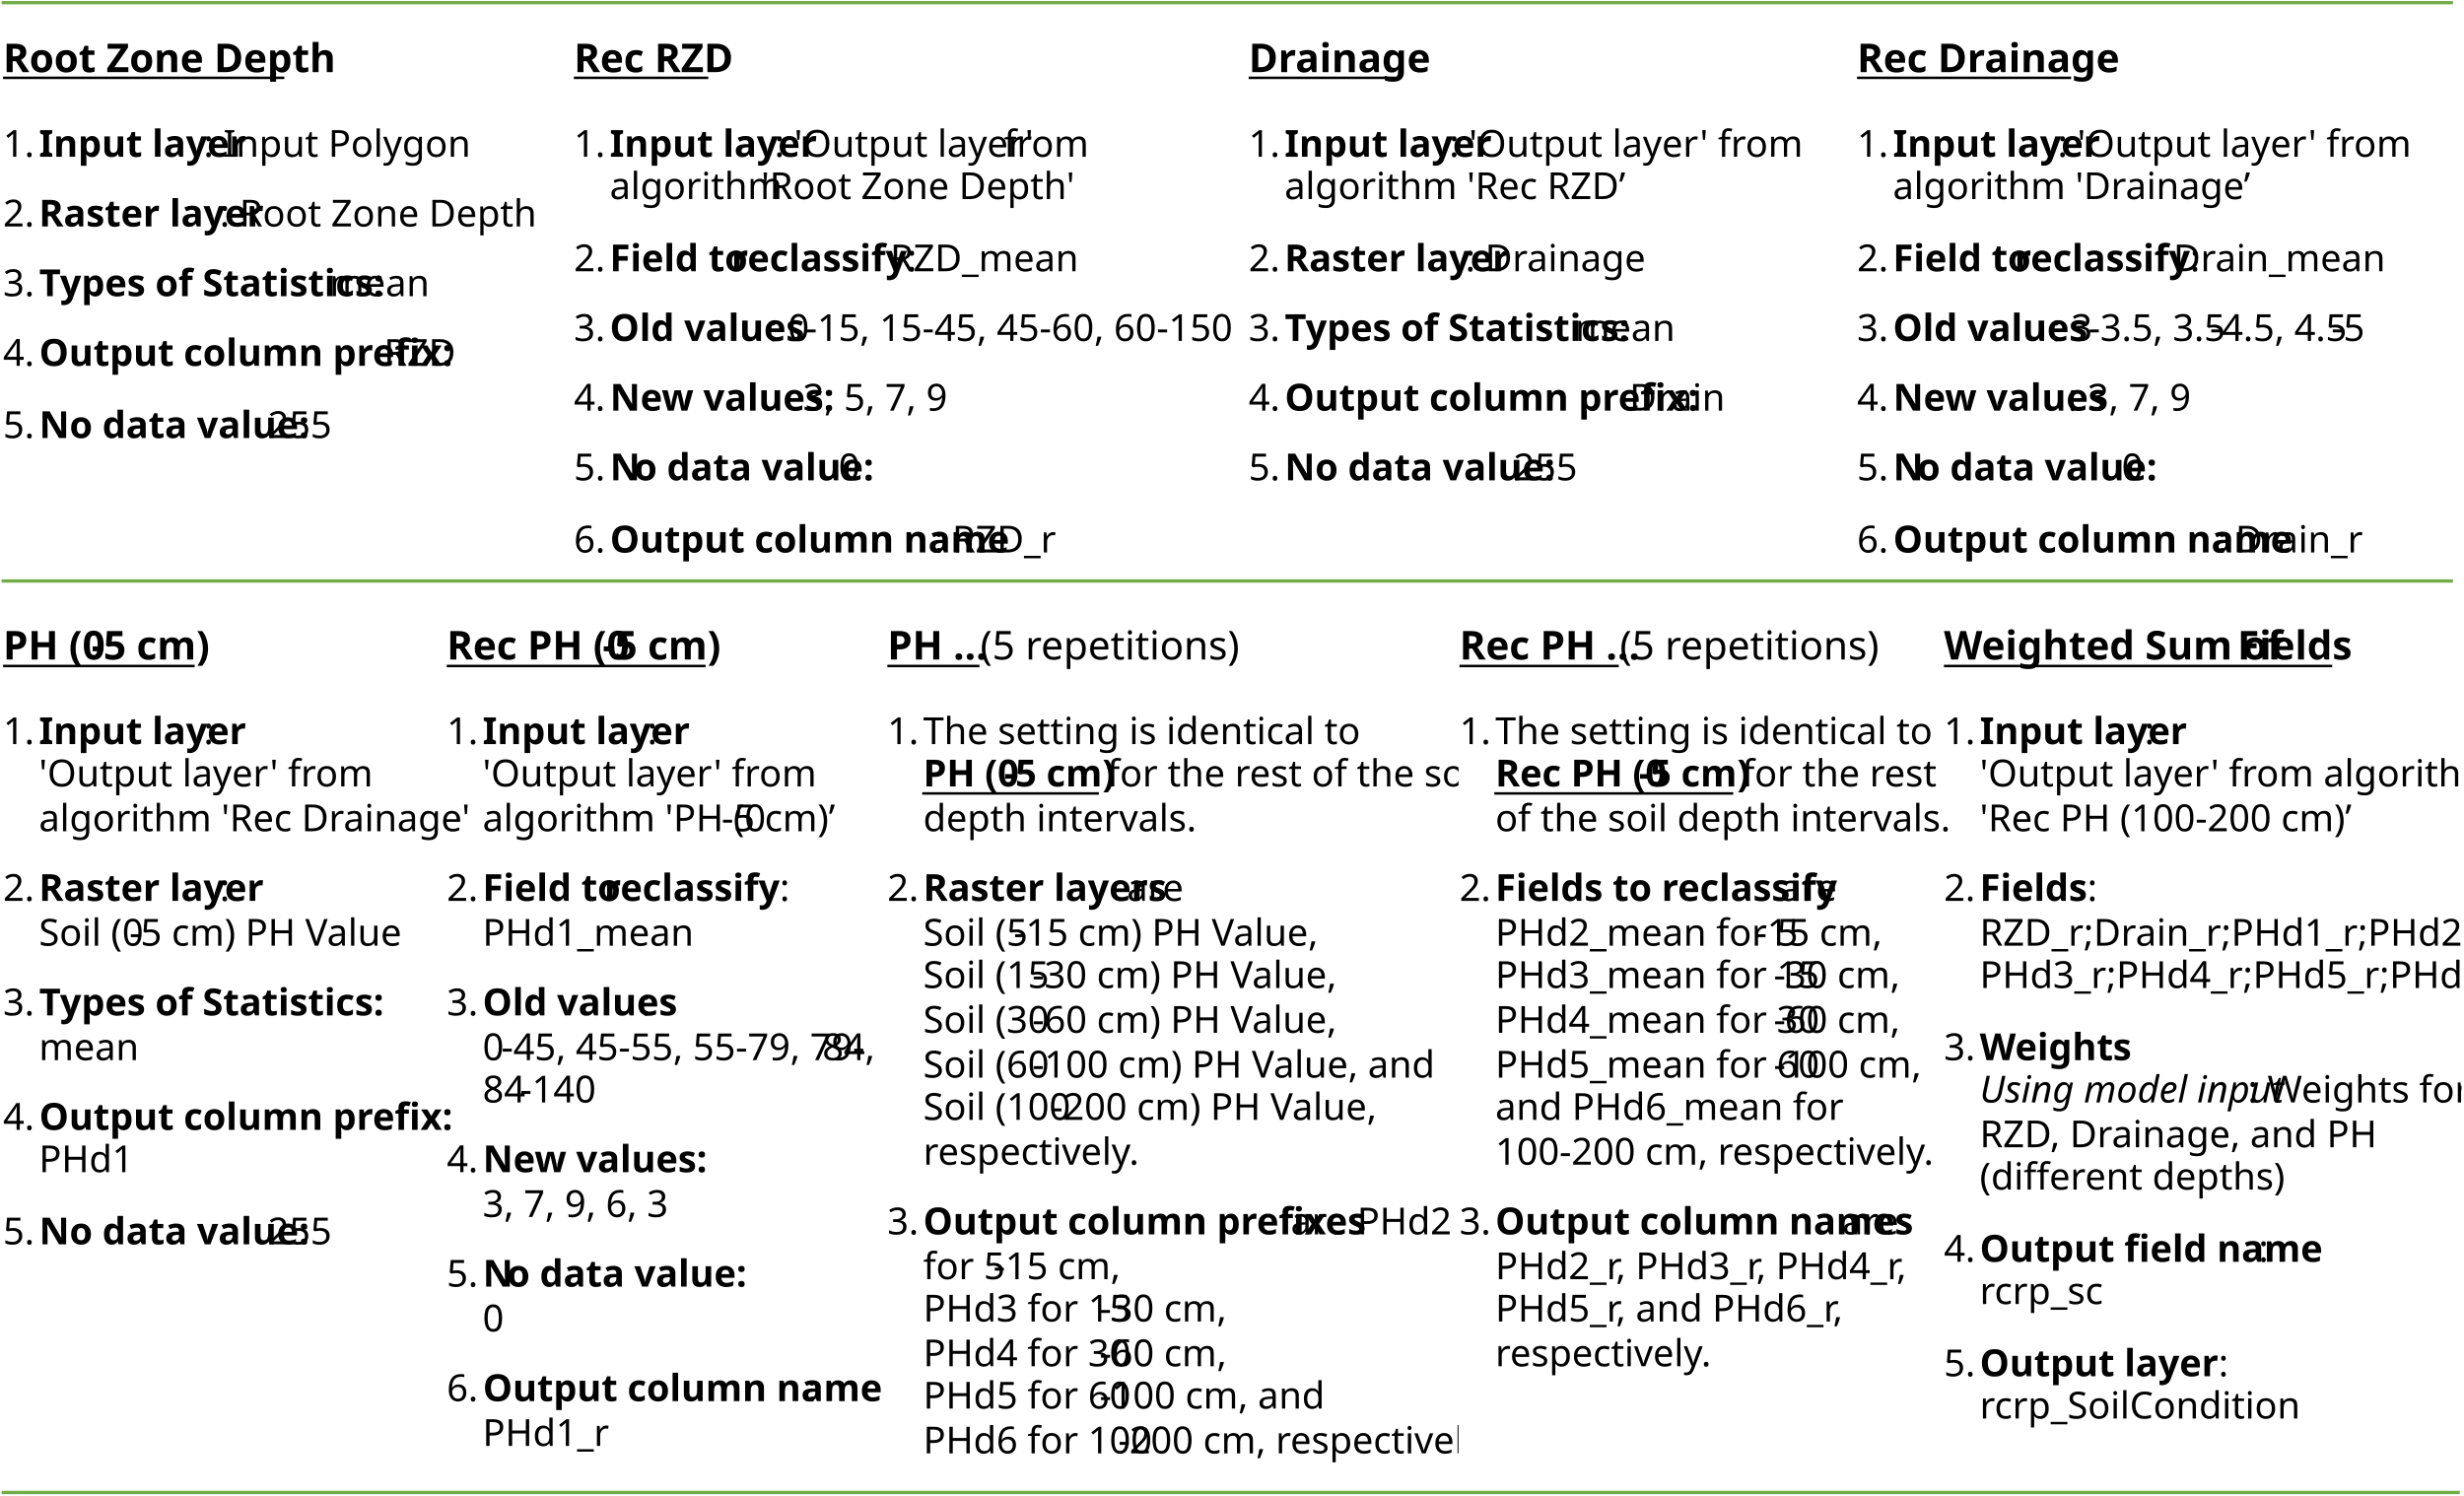
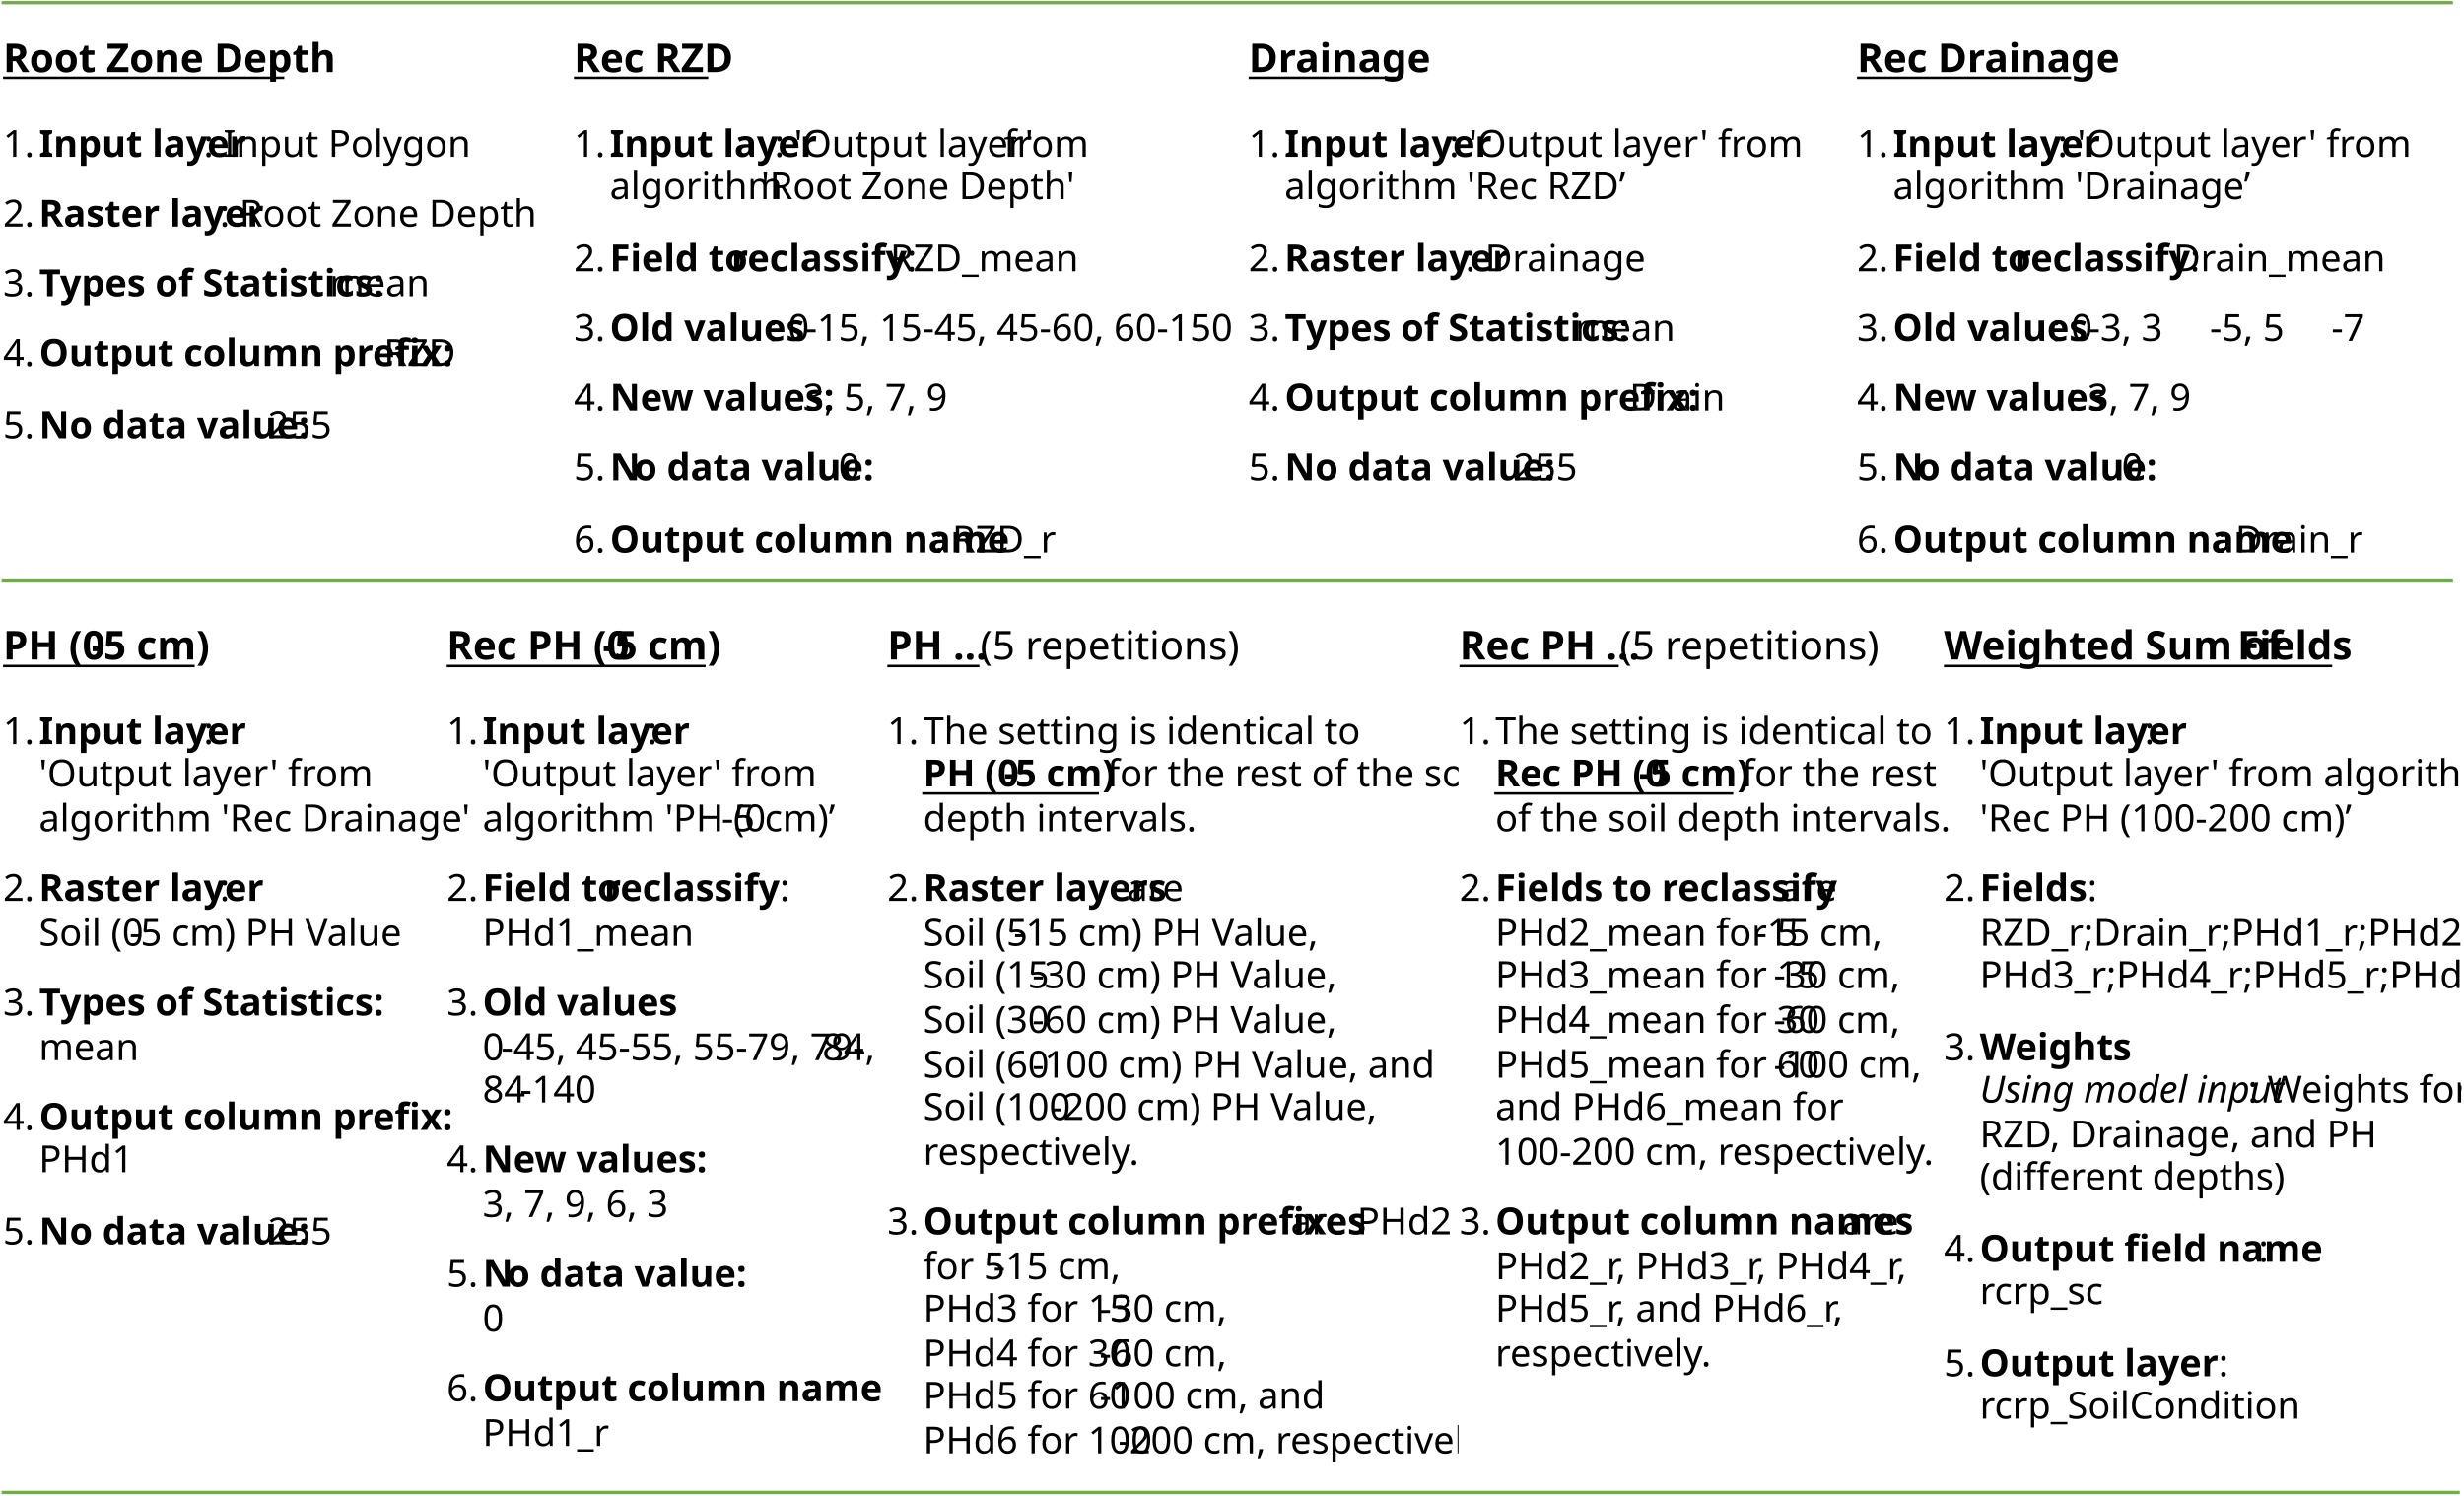
<svg xmlns="http://www.w3.org/2000/svg" width="990" height="601" overflow="hidden">
  <defs>
    <clipPath id="clip0">
      <rect x="58" y="66" width="990" height="601" />
    </clipPath>
    <clipPath id="clip1">
      <rect x="58" y="22" width="231" height="135" />
    </clipPath>
    <clipPath id="clip2">
      <rect x="288" y="22" width="272" height="135" />
    </clipPath>
    <clipPath id="clip3">
      <rect x="559" y="22" width="245" height="135" />
    </clipPath>
    <clipPath id="clip4">
      <rect x="803" y="22" width="241" height="135" />
    </clipPath>
    <clipPath id="clip5">
      <rect x="58" y="-278" width="231" height="916" />
    </clipPath>
    <clipPath id="clip6">
      <rect x="58" y="-278" width="231" height="916" />
    </clipPath>
    <clipPath id="clip7">
      <rect x="58" y="-278" width="231" height="916" />
    </clipPath>
    <clipPath id="clip8">
      <rect x="58" y="-278" width="231" height="916" />
    </clipPath>
    <clipPath id="clip9">
      <rect x="58" y="-278" width="231" height="916" />
    </clipPath>
    <clipPath id="clip10">
      <rect x="288" y="-416" width="272" height="1237" />
    </clipPath>
    <clipPath id="clip11">
      <rect x="288" y="-416" width="272" height="1237" />
    </clipPath>
    <clipPath id="clip12">
      <rect x="288" y="-416" width="272" height="1237" />
    </clipPath>
    <clipPath id="clip13">
      <rect x="288" y="-416" width="272" height="1237" />
    </clipPath>
    <clipPath id="clip14">
      <rect x="288" y="-416" width="272" height="1237" />
    </clipPath>
    <clipPath id="clip15">
      <rect x="288" y="-416" width="272" height="1237" />
    </clipPath>
    <clipPath id="clip16">
      <rect x="559" y="-331" width="245" height="1039" />
    </clipPath>
    <clipPath id="clip17">
      <rect x="559" y="-331" width="245" height="1039" />
    </clipPath>
    <clipPath id="clip18">
      <rect x="559" y="-331" width="245" height="1039" />
    </clipPath>
    <clipPath id="clip19">
      <rect x="559" y="-331" width="245" height="1039" />
    </clipPath>
    <clipPath id="clip20">
      <rect x="559" y="-331" width="245" height="1039" />
    </clipPath>
    <clipPath id="clip21">
      <rect x="803" y="-416" width="241" height="1237" />
    </clipPath>
    <clipPath id="clip22">
      <rect x="803" y="-416" width="241" height="1237" />
    </clipPath>
    <clipPath id="clip23">
      <rect x="803" y="-416" width="241" height="1237" />
    </clipPath>
    <clipPath id="clip24">
      <rect x="803" y="-416" width="241" height="1237" />
    </clipPath>
    <clipPath id="clip25">
      <rect x="803" y="-416" width="241" height="1237" />
    </clipPath>
    <clipPath id="clip26">
      <rect x="803" y="-416" width="241" height="1237" />
    </clipPath>
    <clipPath id="clip27">
      <rect x="58" y="258" width="179" height="135" />
    </clipPath>
    <clipPath id="clip28">
      <rect x="236" y="258" width="178" height="135" />
    </clipPath>
    <clipPath id="clip29">
      <rect x="413" y="258" width="231" height="135" />
    </clipPath>
    <clipPath id="clip30">
      <rect x="643" y="258" width="196" height="135" />
    </clipPath>
    <clipPath id="clip31">
      <rect x="838" y="258" width="209" height="135" />
    </clipPath>
    <clipPath id="clip32">
      <rect x="58" y="-305" width="179" height="1531" />
    </clipPath>
    <clipPath id="clip33">
      <rect x="58" y="-305" width="179" height="1531" />
    </clipPath>
    <clipPath id="clip34">
      <rect x="58" y="-305" width="179" height="1531" />
    </clipPath>
    <clipPath id="clip35">
      <rect x="58" y="-305" width="179" height="1531" />
    </clipPath>
    <clipPath id="clip36">
      <rect x="58" y="-305" width="179" height="1531" />
    </clipPath>
    <clipPath id="clip37">
      <rect x="236" y="-548" width="178" height="2099" />
    </clipPath>
    <clipPath id="clip38">
      <rect x="236" y="-548" width="178" height="2099" />
    </clipPath>
    <clipPath id="clip39">
      <rect x="236" y="-548" width="178" height="2099" />
    </clipPath>
    <clipPath id="clip40">
      <rect x="236" y="-548" width="178" height="2099" />
    </clipPath>
    <clipPath id="clip41">
      <rect x="236" y="-548" width="178" height="2099" />
    </clipPath>
    <clipPath id="clip42">
      <rect x="236" y="-548" width="178" height="2099" />
    </clipPath>
    <clipPath id="clip43">
      <rect x="236" y="-548" width="178" height="2099" />
    </clipPath>
    <clipPath id="clip44">
      <rect x="413" y="-558" width="231" height="2122" />
    </clipPath>
    <clipPath id="clip45">
      <rect x="413" y="-558" width="231" height="2122" />
    </clipPath>
    <clipPath id="clip46">
      <rect x="413" y="-558" width="231" height="2122" />
    </clipPath>
    <clipPath id="clip47">
      <rect x="413" y="-558" width="231" height="2122" />
    </clipPath>
    <clipPath id="clip48">
      <rect x="413" y="-558" width="231" height="2122" />
    </clipPath>
    <clipPath id="clip49">
      <rect x="643" y="-452" width="196" height="1875" />
    </clipPath>
    <clipPath id="clip50">
      <rect x="643" y="-452" width="196" height="1875" />
    </clipPath>
    <clipPath id="clip51">
      <rect x="643" y="-452" width="196" height="1875" />
    </clipPath>
    <clipPath id="clip52">
      <rect x="838" y="-516" width="209" height="2024" />
    </clipPath>
    <clipPath id="clip53">
      <rect x="838" y="-516" width="209" height="2024" />
    </clipPath>
    <clipPath id="clip54">
      <rect x="838" y="-516" width="209" height="2024" />
    </clipPath>
    <clipPath id="clip55">
      <rect x="838" y="-516" width="209" height="2024" />
    </clipPath>
    <clipPath id="clip56">
      <rect x="838" y="-516" width="209" height="2024" />
    </clipPath>
    <clipPath id="clip57">
      <rect x="838" y="-516" width="209" height="2024" />
    </clipPath>
    <clipPath id="clip58">
      <rect x="838" y="-516" width="209" height="2024" />
    </clipPath>
    <clipPath id="clip59">
      <rect x="838" y="-516" width="209" height="2024" />
    </clipPath>
  </defs>
  <g clip-path="url(#clip0)" transform="translate(-58 -66)">
    <path d="M58.649 67.083 1043.56 67.083" stroke="#70AD47" stroke-width="1.333" stroke-linejoin="round" stroke-miterlimit="10" fill="none" fill-rule="evenodd" />
    <path d="M58.649 299.45 1043.56 299.45" stroke="#70AD47" stroke-width="1.333" stroke-linejoin="round" stroke-miterlimit="10" fill="none" fill-rule="evenodd" />
    <g clip-path="url(#clip1)">
      <text font-family="Calibri,Calibri_MSFontService,sans-serif" font-weight="700" font-size="16" transform="translate(59.2288 95)">Root Zone Depth</text>
    </g>
    <path d="M59.229 96.772 115.729 96.772 172.229 96.772 172.229 97.772 115.729 97.772 59.229 97.772Z" fill-rule="evenodd" />
    <g clip-path="url(#clip2)">
      <text font-family="Calibri,Calibri_MSFontService,sans-serif" font-weight="700" font-size="16" transform="translate(288.579 95)">Rec RZD</text>
    </g>
    <path d="M288.579 96.772 342.579 96.772 342.579 97.772 288.579 97.772Z" fill-rule="evenodd" />
    <g clip-path="url(#clip3)">
      <text font-family="Calibri,Calibri_MSFontService,sans-serif" font-weight="700" font-size="16" transform="translate(559.69 95)">Drainage</text>
    </g>
    <path d="M559.69 96.772 618.69 96.772 618.69 97.772 559.69 97.772Z" fill-rule="evenodd" />
    <g clip-path="url(#clip4)">
      <text font-family="Calibri,Calibri_MSFontService,sans-serif" font-weight="700" font-size="16" transform="translate(804.135 95)">Rec Drainage</text>
    </g>
    <path d="M804.135 96.772 847.135 96.772 890.135 96.772 890.135 97.772 847.135 97.772 804.135 97.772Z" fill-rule="evenodd" />
    <g clip-path="url(#clip5)">
      <text font-family="Calibri,Calibri_MSFontService,sans-serif" font-weight="400" font-size="15" transform="translate(59.2288 129)">1.</text>
    </g>
    <text font-family="Calibri,Calibri_MSFontService,sans-serif" font-weight="400" font-size="15" transform="translate(73.6288 129)">​<tspan font-weight="700" font-size="15" x="0" y="0">Input layer</tspan>
      <tspan font-size="15" x="66.167" y="0">: Input Polygon</tspan>
    </text>
    <g clip-path="url(#clip6)">
      <text font-family="Calibri,Calibri_MSFontService,sans-serif" font-weight="400" font-size="15" transform="translate(59.2288 157)">2.</text>
    </g>
    <text font-family="Calibri,Calibri_MSFontService,sans-serif" font-weight="400" font-size="15" transform="translate(73.6288 157)">​<tspan font-weight="700" font-size="15" x="0" y="0">Raster layer</tspan>
      <tspan font-size="15" x="72.667" y="0">: Root Zone Depth</tspan>
    </text>
    <g clip-path="url(#clip7)">
      <text font-family="Calibri,Calibri_MSFontService,sans-serif" font-weight="400" font-size="15" transform="translate(59.2288 185)">3. </text>
    </g>
    <text font-family="Calibri,Calibri_MSFontService,sans-serif" font-weight="700" font-size="15" transform="translate(73.7288 185)">Types of Statistics:<tspan font-weight="400" font-size="15" x="116.667" y="0">mean</tspan>
    </text>
    <g clip-path="url(#clip8)">
      <text font-family="Calibri,Calibri_MSFontService,sans-serif" font-weight="400" font-size="15" transform="translate(59.2288 213)">4. </text>
    </g>
    <text font-family="Calibri,Calibri_MSFontService,sans-serif" font-weight="700" font-size="15" transform="translate(73.7288 213)">Output column prefix: <tspan font-weight="400" font-size="15" x="138.5" y="0">RZD</tspan>
    </text>
    <g clip-path="url(#clip9)">
      <text font-family="Calibri,Calibri_MSFontService,sans-serif" font-weight="400" font-size="15" transform="translate(59.2288 242)">5. </text>
    </g>
    <text font-family="Calibri,Calibri_MSFontService,sans-serif" font-weight="700" font-size="15" transform="translate(73.7288 242)">No data value: <tspan font-weight="400" font-size="15" x="91.833" y="0">255</tspan>
    </text>
    <g clip-path="url(#clip10)">
      <text font-family="Calibri,Calibri_MSFontService,sans-serif" font-weight="400" font-size="15" transform="translate(288.579 129)">1.</text>
    </g>
    <text font-family="Calibri,Calibri_MSFontService,sans-serif" font-weight="400" font-size="15" transform="translate(302.979 129)">​<tspan font-weight="700" font-size="15" x="0" y="0">​​Input layer</tspan>
      <tspan font-size="15" x="66.167" y="0">: 'Output layer' </tspan>
      <tspan font-size="15" x="158.333" y="0">from</tspan>
      <tspan font-size="15" x="0" y="17">algorithm </tspan>
      <tspan font-size="15" x="60.833" y="17">'Root Zone Depth'</tspan>
    </text>
    <g clip-path="url(#clip11)">
      <text font-family="Calibri,Calibri_MSFontService,sans-serif" font-weight="400" font-size="15" transform="translate(288.579 175)">2.</text>
    </g>
    <text font-family="Calibri,Calibri_MSFontService,sans-serif" font-weight="400" font-size="15" transform="translate(302.979 175)">​<tspan font-weight="700" font-size="15" x="0" y="0">​Field to</tspan>
      <tspan font-weight="700" font-size="15" x="48.833" y="0">reclassify</tspan>:<tspan font-size="15" x="112.667" y="0">RZD_mean</tspan>
    </text>
    <g clip-path="url(#clip12)">
      <text font-family="Calibri,Calibri_MSFontService,sans-serif" font-weight="400" font-size="15" transform="translate(288.579 203)">3.</text>
    </g>
    <text font-family="Calibri,Calibri_MSFontService,sans-serif" font-weight="400" font-size="15" transform="translate(302.979 203)">​<tspan font-weight="700" font-size="15" x="0" y="0">​Old values</tspan>
      <tspan font-size="15" x="63.667" y="0">: 0</tspan>
      <tspan font-size="15" x="78.5" y="0">-</tspan>15, 15-45, 45-60, 60-150​</text>
    <g clip-path="url(#clip13)">
      <text font-family="Calibri,Calibri_MSFontService,sans-serif" font-weight="400" font-size="15" transform="translate(288.579 231)">4. </text>
    </g>
    <text font-family="Calibri,Calibri_MSFontService,sans-serif" font-weight="700" font-size="15" transform="translate(303.079 231)">New values: <tspan font-weight="400" font-size="15" x="77.5" y="0">3, 5, 7, 9</tspan>
    </text>
    <g clip-path="url(#clip14)">
      <text font-family="Calibri,Calibri_MSFontService,sans-serif" font-weight="400" font-size="15" transform="translate(288.579 259)">5. </text>
    </g>
    <text font-family="Calibri,Calibri_MSFontService,sans-serif" font-weight="700" font-size="15" transform="translate(303.079 259)">N<tspan font-size="15" x="9.667" y="0">o data value: </tspan>
      <tspan font-weight="400" font-size="15" x="91.833" y="0">0</tspan>
    </text>
    <g clip-path="url(#clip15)">
      <text font-family="Calibri,Calibri_MSFontService,sans-serif" font-weight="400" font-size="15" transform="translate(288.579 288)">6. ​</text>
    </g>
    <text font-family="Calibri,Calibri_MSFontService,sans-serif" font-weight="700" font-size="15" transform="translate(303.079 288)">​​Output column name<tspan font-weight="400" font-size="15" x="130.167" y="0">: </tspan>
      <tspan font-weight="400" font-size="15" x="137.5" y="0">RZD_r</tspan>
    </text>
    <g clip-path="url(#clip16)">
      <text font-family="Calibri,Calibri_MSFontService,sans-serif" font-weight="400" font-size="15" transform="translate(559.69 129)">1.</text>
    </g>
    <text font-family="Calibri,Calibri_MSFontService,sans-serif" font-weight="400" font-size="15" transform="translate(574.091 129)">​<tspan font-weight="700" font-size="15" x="0" y="0">Input layer</tspan>
      <tspan font-size="15" x="66.167" y="0">: 'Output layer' from </tspan>
      <tspan font-size="15" x="0" y="17">algorithm 'Rec RZD’</tspan>
    </text>
    <g clip-path="url(#clip17)">
      <text font-family="Calibri,Calibri_MSFontService,sans-serif" font-weight="400" font-size="15" transform="translate(559.69 175)">2.</text>
    </g>
    <text font-family="Calibri,Calibri_MSFontService,sans-serif" font-weight="400" font-size="15" transform="translate(574.091 175)">​<tspan font-weight="700" font-size="15" x="0" y="0">Raster layer</tspan>
      <tspan font-size="15" x="72.667" y="0">: Drainage</tspan>
    </text>
    <g clip-path="url(#clip18)">
      <text font-family="Calibri,Calibri_MSFontService,sans-serif" font-weight="400" font-size="15" transform="translate(559.69 203)">3. </text>
    </g>
    <text font-family="Calibri,Calibri_MSFontService,sans-serif" font-weight="700" font-size="15" transform="translate(574.19 203)">Types of Statistics:<tspan font-weight="400" font-size="15" x="116.667" y="0">mean</tspan>
    </text>
    <g clip-path="url(#clip19)">
      <text font-family="Calibri,Calibri_MSFontService,sans-serif" font-weight="400" font-size="15" transform="translate(559.69 231)">4. </text>
    </g>
    <text font-family="Calibri,Calibri_MSFontService,sans-serif" font-weight="700" font-size="15" transform="translate(574.19 231)">Output column prefix: <tspan font-weight="400" font-size="15" x="138.5" y="0">Drain</tspan>
    </text>
    <g clip-path="url(#clip20)">
      <text font-family="Calibri,Calibri_MSFontService,sans-serif" font-weight="400" font-size="15" transform="translate(559.69 259)">5. </text>
    </g>
    <text font-family="Calibri,Calibri_MSFontService,sans-serif" font-weight="700" font-size="15" transform="translate(574.19 259)">No data value: <tspan font-weight="400" font-size="15" x="91.833" y="0">255</tspan>
    </text>
    <g clip-path="url(#clip21)">
      <text font-family="Calibri,Calibri_MSFontService,sans-serif" font-weight="400" font-size="15" transform="translate(804.135 129)">1.</text>
    </g>
    <text font-family="Calibri,Calibri_MSFontService,sans-serif" font-weight="400" font-size="15" transform="translate(818.535 129)">​<tspan font-weight="700" font-size="15" x="0" y="0">​​Input layer</tspan>
      <tspan font-size="15" x="66.167" y="0">: 'Output layer' from </tspan>
      <tspan font-size="15" x="0" y="17">algorithm 'Drainage’</tspan>
    </text>
    <g clip-path="url(#clip22)">
      <text font-family="Calibri,Calibri_MSFontService,sans-serif" font-weight="400" font-size="15" transform="translate(804.135 175)">2.</text>
    </g>
    <text font-family="Calibri,Calibri_MSFontService,sans-serif" font-weight="400" font-size="15" transform="translate(818.535 175)">​<tspan font-weight="700" font-size="15" x="0" y="0">​Field to</tspan>
      <tspan font-weight="700" font-size="15" x="48.833" y="0">reclassify</tspan>:<tspan font-size="15" x="112.667" y="0">Drain_mean</tspan>
    </text>
    <g clip-path="url(#clip23)">
      <text font-family="Calibri,Calibri_MSFontService,sans-serif" font-weight="400" font-size="15" transform="translate(804.135 203)">3.</text>
    </g>
    <text font-family="Calibri,Calibri_MSFontService,sans-serif" font-weight="400" font-size="15" transform="translate(818.535 203)">​<tspan font-weight="700" font-size="15" x="0" y="0">​Old values</tspan>
-       <tspan font-size="15" x="63.667" y="0">: 3</tspan>
-       <tspan font-size="15" x="78.5" y="0">-</tspan>3.5, 3.5<tspan font-size="15" x="127.333" y="0">-</tspan>4.5, 4.5<tspan font-size="15" x="176.167" y="0">-</tspan>5</text>
+       <tspan font-size="15" x="63.667" y="0">: 0</tspan>
+       <tspan font-size="15" x="78.5" y="0">-</tspan>3, 3<tspan font-size="15" x="127.333" y="0">-</tspan>5, 5<tspan font-size="15" x="176.167" y="0">-</tspan>7</text>
    <g clip-path="url(#clip24)">
      <text font-family="Calibri,Calibri_MSFontService,sans-serif" font-weight="400" font-size="15" transform="translate(804.135 231)">4. </text>
    </g>
    <text font-family="Calibri,Calibri_MSFontService,sans-serif" font-weight="700" font-size="15" transform="translate(818.635 231)">New values<tspan font-weight="400" font-size="15" x="70.167" y="0">: 3, 7, 9 </tspan>
    </text>
    <g clip-path="url(#clip25)">
      <text font-family="Calibri,Calibri_MSFontService,sans-serif" font-weight="400" font-size="15" transform="translate(804.135 259)">5. </text>
    </g>
    <text font-family="Calibri,Calibri_MSFontService,sans-serif" font-weight="700" font-size="15" transform="translate(818.635 259)">N<tspan font-size="15" x="9.667" y="0">o data value: </tspan>
      <tspan font-weight="400" font-size="15" x="91.833" y="0">0</tspan>
    </text>
    <g clip-path="url(#clip26)">
      <text font-family="Calibri,Calibri_MSFontService,sans-serif" font-weight="400" font-size="15" transform="translate(804.135 288)">6. ​</text>
    </g>
    <text font-family="Calibri,Calibri_MSFontService,sans-serif" font-weight="700" font-size="15" transform="translate(818.635 288)">​​Output column name<tspan font-weight="400" font-size="15" x="130.167" y="0">: </tspan>
      <tspan font-weight="400" font-size="15" x="137.5" y="0">Drain_r</tspan>
    </text>
    <path d="M58.649 665.721 1046.31 665.721" stroke="#70AD47" stroke-width="1.333" stroke-linejoin="round" stroke-miterlimit="10" fill="none" fill-rule="evenodd" />
    <g clip-path="url(#clip27)">
      <text font-family="Calibri,Calibri_MSFontService,sans-serif" font-weight="700" font-size="16" transform="translate(59.2288 331)">PH (0</text>
    </g>
    <text font-family="Calibri,Calibri_MSFontService,sans-serif" font-weight="700" font-size="16" transform="translate(94.7288 331)">-<tspan font-size="16" x="4.833" y="0">5 cm)</tspan>
    </text>
    <path d="M59.229 333.114 97.729 333.114 136.229 333.114 136.229 334.114 97.729 334.114 59.229 334.114Z" fill-rule="evenodd" />
    <g clip-path="url(#clip28)">
      <text font-family="Calibri,Calibri_MSFontService,sans-serif" font-weight="700" font-size="16" transform="translate(237.497 331)">Rec PH (0</text>
    </g>
    <text font-family="Calibri,Calibri_MSFontService,sans-serif" font-weight="700" font-size="16" transform="translate(300.097 331)">-<tspan font-size="16" x="4.833" y="0">5 cm)</tspan>
    </text>
    <path d="M237.497 333.114 272.163 333.114 306.83 333.114 341.497 333.114 341.497 334.114 306.83 334.114 272.163 334.114 237.497 334.114Z" fill-rule="evenodd" />
    <g clip-path="url(#clip29)">
      <text font-family="Calibri,Calibri_MSFontService,sans-serif" font-weight="700" font-size="16" transform="translate(414.524 331)">PH …</text>
    </g>
    <text font-family="Calibri,Calibri_MSFontService,sans-serif" font-weight="400" font-size="16" transform="translate(451.858 331)">(5 repetitions)</text>
    <path d="M414.524 333.114 451.524 333.114 451.524 334.114 414.524 334.114Z" fill-rule="evenodd" />
    <g clip-path="url(#clip30)">
      <text font-family="Calibri,Calibri_MSFontService,sans-serif" font-weight="700" font-size="16" transform="translate(644.396 331)">Rec PH … </text>
    </g>
    <text font-family="Calibri,Calibri_MSFontService,sans-serif" font-weight="400" font-size="16" transform="translate(708.829 331)">(5 repetitions)</text>
    <path d="M644.396 333.114 676.396 333.114 708.396 333.114 708.396 334.114 676.396 334.114 644.396 334.114Z" fill-rule="evenodd" />
    <g clip-path="url(#clip31)">
      <text font-family="Calibri,Calibri_MSFontService,sans-serif" font-weight="700" font-size="16" transform="translate(839.038 331)">Weighted Sum of </text>
    </g>
    <text font-family="Calibri,Calibri_MSFontService,sans-serif" font-weight="700" font-size="16" transform="translate(956.958 331)">Fields</text>
    <path d="M839.038 333.114 878.038 333.114 917.038 333.114 956.038 333.114 995.038 333.114 995.038 334.114 956.038 334.114 917.038 334.114 878.038 334.114 839.038 334.114Z" fill-rule="evenodd" />
    <g clip-path="url(#clip32)">
      <text font-family="Calibri,Calibri_MSFontService,sans-serif" font-weight="400" font-size="15" transform="translate(59.2288 365)">1.</text>
    </g>
    <text font-family="Calibri,Calibri_MSFontService,sans-serif" font-weight="400" font-size="15" transform="translate(73.6288 365)">​<tspan font-weight="700" font-size="15" x="0" y="0">Input layer</tspan>
      <tspan font-size="15" x="66.167" y="0">: </tspan>
      <tspan font-size="15" x="0" y="17">'Output layer' from </tspan>
      <tspan font-size="15" x="0" y="35">algorithm 'Rec Drainage'</tspan>
    </text>
    <g clip-path="url(#clip33)">
      <text font-family="Calibri,Calibri_MSFontService,sans-serif" font-weight="400" font-size="15" transform="translate(59.2288 428)">2.</text>
    </g>
    <text font-family="Calibri,Calibri_MSFontService,sans-serif" font-weight="400" font-size="15" transform="translate(73.6288 428)">​<tspan font-weight="700" font-size="15" x="0" y="0">Raster layer</tspan>
      <tspan font-size="15" x="72.667" y="0">:</tspan>
      <tspan font-size="15" x="0" y="18">Soil (0</tspan>
      <tspan font-size="15" x="36.333" y="18">-</tspan>
      <tspan font-size="15" x="40.833" y="18">5 cm) PH Value</tspan>
    </text>
    <g clip-path="url(#clip34)">
      <text font-family="Calibri,Calibri_MSFontService,sans-serif" font-weight="400" font-size="15" transform="translate(59.2288 474)">3. </text>
    </g>
    <text font-family="Calibri,Calibri_MSFontService,sans-serif" font-weight="700" font-size="15" transform="translate(73.7288 474)">Types of Statistics:<tspan font-weight="400" font-size="15" x="-0.1" y="18">mean</tspan>
    </text>
    <g clip-path="url(#clip35)">
      <text font-family="Calibri,Calibri_MSFontService,sans-serif" font-weight="400" font-size="15" transform="translate(59.2288 520)">4. </text>
    </g>
    <text font-family="Calibri,Calibri_MSFontService,sans-serif" font-weight="700" font-size="15" transform="translate(73.7288 520)">Output column prefix: <tspan font-weight="400" font-size="15" x="-0.1" y="17">PHd1</tspan>
    </text>
    <g clip-path="url(#clip36)">
      <text font-family="Calibri,Calibri_MSFontService,sans-serif" font-weight="400" font-size="15" transform="translate(59.2288 566)">5. </text>
    </g>
    <text font-family="Calibri,Calibri_MSFontService,sans-serif" font-weight="700" font-size="15" transform="translate(73.7288 566)">No data value: <tspan font-weight="400" font-size="15" x="91.833" y="0">255</tspan>
    </text>
    <g clip-path="url(#clip37)">
      <text font-family="Calibri,Calibri_MSFontService,sans-serif" font-weight="400" font-size="15" transform="translate(237.497 365)">1.</text>
    </g>
    <text font-family="Calibri,Calibri_MSFontService,sans-serif" font-weight="400" font-size="15" transform="translate(251.897 365)">​<tspan font-weight="700" font-size="15" x="0" y="0">​​Input layer</tspan>
      <tspan font-size="15" x="66.167" y="0">: </tspan>
      <tspan font-size="15" x="0" y="17">'Output layer' from </tspan>
      <tspan font-size="15" x="0" y="35">algorithm 'PH (0</tspan>
      <tspan font-size="15" x="96" y="35">-</tspan>5 cm)’</text>
    <g clip-path="url(#clip38)">
      <text font-family="Calibri,Calibri_MSFontService,sans-serif" font-weight="400" font-size="15" transform="translate(237.497 428)">2.</text>
    </g>
    <text font-family="Calibri,Calibri_MSFontService,sans-serif" font-weight="400" font-size="15" transform="translate(251.897 428)">​<tspan font-weight="700" font-size="15" x="0" y="0">​Field to</tspan>
      <tspan font-weight="700" font-size="15" x="48.833" y="0">reclassify</tspan>:<tspan font-size="15" x="0" y="18">PHd1_mean</tspan>
    </text>
    <g clip-path="url(#clip39)">
      <text font-family="Calibri,Calibri_MSFontService,sans-serif" font-weight="400" font-size="15" transform="translate(237.497 474)">3.</text>
    </g>
    <text font-family="Calibri,Calibri_MSFontService,sans-serif" font-weight="400" font-size="15" transform="translate(251.897 474)">​<tspan font-weight="700" font-size="15" x="0" y="0">​Old values</tspan>
      <tspan font-size="15" x="63.667" y="0">:</tspan>
      <tspan font-size="15" x="0" y="18">0</tspan>
      <tspan font-size="15" x="7.5" y="18">-</tspan>45, 45-55, 55-79, 79-</text>
    <g clip-path="url(#clip40)">
      <text font-family="Calibri,Calibri_MSFontService,sans-serif" font-weight="400" font-size="15" transform="translate(388.397 492)">84, </text>
    </g>
    <text font-family="Calibri,Calibri_MSFontService,sans-serif" font-weight="400" font-size="15" transform="translate(251.897 509)">84<tspan font-size="15" x="15" y="0">-</tspan>140</text>
    <g clip-path="url(#clip41)">
      <text font-family="Calibri,Calibri_MSFontService,sans-serif" font-weight="400" font-size="15" transform="translate(237.497 537)">4. </text>
    </g>
    <text font-family="Calibri,Calibri_MSFontService,sans-serif" font-weight="700" font-size="15" transform="translate(251.997 537)">New values:<tspan font-weight="400" font-size="15" x="-0.1" y="18">3, 7, 9, 6, 3</tspan>
    </text>
    <g clip-path="url(#clip42)">
      <text font-family="Calibri,Calibri_MSFontService,sans-serif" font-weight="400" font-size="15" transform="translate(237.497 583)">5. </text>
    </g>
    <text font-family="Calibri,Calibri_MSFontService,sans-serif" font-weight="700" font-size="15" transform="translate(251.997 583)">N<tspan font-size="15" x="9.667" y="0">o data value:</tspan>
      <tspan font-weight="400" font-size="15" x="-0.1" y="18">0</tspan>
    </text>
    <g clip-path="url(#clip43)">
      <text font-family="Calibri,Calibri_MSFontService,sans-serif" font-weight="400" font-size="15" transform="translate(237.497 629)">6. ​</text>
    </g>
    <text font-family="Calibri,Calibri_MSFontService,sans-serif" font-weight="700" font-size="15" transform="translate(251.997 629)">​​Output column name<tspan font-weight="400" font-size="15" x="130.167" y="0">: </tspan>
      <tspan font-weight="400" font-size="15" x="-0.1" y="18">PHd1_r</tspan>
    </text>
    <g clip-path="url(#clip44)">
      <text font-family="Calibri,Calibri_MSFontService,sans-serif" font-weight="400" font-size="15" transform="translate(414.524 365)">1.</text>
    </g>
    <text font-family="Calibri,Calibri_MSFontService,sans-serif" font-weight="400" font-size="15" transform="translate(428.924 365)">​The setting is identical to <tspan font-weight="700" font-size="15" x="0" y="17">PH (0</tspan>
      <tspan font-weight="700" font-size="15" x="32.5" y="17">-</tspan>
      <tspan font-weight="700" font-size="15" x="37" y="17">5 cm)</tspan>
    </text>
    <g clip-path="url(#clip45)">
      <text font-family="Calibri,Calibri_MSFontService,sans-serif" font-weight="400" font-size="15" transform="translate(502.758 382)">for the rest of the soil </text>
    </g>
    <path d="M428.524 384.321 464.024 384.321 499.524 384.321 499.524 385.321 464.024 385.321 428.524 385.321Z" fill-rule="evenodd" />
    <text font-family="Calibri,Calibri_MSFontService,sans-serif" font-weight="400" font-size="15" transform="translate(428.924 400)">depth intervals.</text>
    <g clip-path="url(#clip46)">
      <text font-family="Calibri,Calibri_MSFontService,sans-serif" font-weight="400" font-size="15" transform="translate(414.524 428)">2.</text>
    </g>
    <text font-family="Calibri,Calibri_MSFontService,sans-serif" font-weight="400" font-size="15" transform="translate(428.924 428)">​<tspan font-weight="700" font-size="15" x="0" y="0">Raster layers </tspan>
      <tspan font-size="15" x="81.833" y="0">are</tspan>
      <tspan font-size="15" x="0" y="18">Soil (5</tspan>
      <tspan font-size="15" x="36.333" y="18">-</tspan>15 cm) PH Value, <tspan font-size="15" x="0" y="35">Soil (15</tspan>
      <tspan font-size="15" x="43.833" y="35">-</tspan>30 cm) PH Value, <tspan font-size="15" x="0" y="53">Soil (30</tspan>
      <tspan font-size="15" x="43.833" y="53">-</tspan>60 cm) PH Value, <tspan font-size="15" x="0" y="71">Soil (60</tspan>
      <tspan font-size="15" x="43.833" y="71">-</tspan>100 cm) PH Value, and<tspan font-size="15" x="0" y="88">Soil (100</tspan>
      <tspan font-size="15" x="51.333" y="88">-</tspan>200 cm) PH Value, <tspan font-size="15" x="0" y="106">respectively.</tspan>
    </text>
    <g clip-path="url(#clip47)">
      <text font-family="Calibri,Calibri_MSFontService,sans-serif" font-weight="400" font-size="15" transform="translate(414.524 562)">3.</text>
    </g>
    <text font-family="Calibri,Calibri_MSFontService,sans-serif" font-weight="400" font-size="15" transform="translate(428.924 562)">​<tspan font-weight="700" font-size="15" x="0" y="0">Output column prefixes </tspan>
      <tspan font-size="15" x="147.667" y="0">are PHd2 </tspan>
      <tspan font-size="15" x="0" y="18">for 5</tspan>
      <tspan font-size="15" x="28.167" y="18">-</tspan>15 cm,<tspan font-size="15" x="0" y="35">PHd3 for 15</tspan>
      <tspan font-size="15" x="70.833" y="35">-</tspan>30 cm, <tspan font-size="15" x="0" y="53">PHd4 for 30</tspan>
      <tspan font-size="15" x="70.833" y="53">-</tspan>60 cm, <tspan font-size="15" x="0" y="70">PHd5 for 60</tspan>
      <tspan font-size="15" x="70.833" y="70">-</tspan>100 cm, and<tspan font-size="15" x="0" y="88">PHd6 for 100</tspan>
      <tspan font-size="15" x="78.333" y="88">-</tspan>
    </text>
    <g clip-path="url(#clip48)">
      <text font-family="Calibri,Calibri_MSFontService,sans-serif" font-weight="400" font-size="15" transform="translate(511.758 650)">200 cm, respectively. </text>
    </g>
    <g clip-path="url(#clip49)">
      <text font-family="Calibri,Calibri_MSFontService,sans-serif" font-weight="400" font-size="15" transform="translate(644.396 365)">1.</text>
    </g>
    <text font-family="Calibri,Calibri_MSFontService,sans-serif" font-weight="400" font-size="15" transform="translate(658.796 365)">The setting is identical to<tspan font-weight="700" font-size="15" x="0" y="17">Rec PH (0</tspan>
      <tspan font-weight="700" font-size="15" x="57.667" y="17">-</tspan>
      <tspan font-weight="700" font-size="15" x="62.167" y="17">5 cm)</tspan>
      <tspan font-size="15" x="99" y="17">for the rest</tspan>
    </text>
    <path d="M658.396 384.321 706.396 384.321 754.396 384.321 754.396 385.321 706.396 385.321 658.396 385.321Z" fill-rule="evenodd" />
    <text font-family="Calibri,Calibri_MSFontService,sans-serif" font-weight="400" font-size="15" transform="translate(658.796 400)">of the soil depth intervals.</text>
    <g clip-path="url(#clip50)">
      <text font-family="Calibri,Calibri_MSFontService,sans-serif" font-weight="400" font-size="15" transform="translate(644.396 428)">2.</text>
    </g>
    <text font-family="Calibri,Calibri_MSFontService,sans-serif" font-weight="400" font-size="15" transform="translate(658.796 428)">​<tspan font-weight="700" font-size="15" x="0" y="0">Fields to reclassify </tspan>
      <tspan font-size="15" x="114.5" y="0">are </tspan>
      <tspan font-size="15" x="0" y="18">PHd2_mean for 5</tspan>
      <tspan font-size="15" x="104.333" y="18">-</tspan>15 cm, <tspan font-size="15" x="0" y="35">PHd3_mean for 15</tspan>
      <tspan font-size="15" x="111.833" y="35">-</tspan>
      <tspan font-size="15" x="116.333" y="35">30 cm, </tspan>
      <tspan font-size="15" x="0" y="53">PHd4_mean for 30</tspan>
      <tspan font-size="15" x="111.833" y="53">-</tspan>
      <tspan font-size="15" x="116.333" y="53">60 cm, </tspan>
      <tspan font-size="15" x="0" y="71">PHd5_mean for 60</tspan>
      <tspan font-size="15" x="111.833" y="71">-</tspan>
      <tspan font-size="15" x="116.333" y="71">100 cm, </tspan>
      <tspan font-size="15" x="0" y="88">and PHd6_mean for</tspan>
      <tspan font-size="15" x="0" y="106">100</tspan>-200 cm, respectively. </text>
    <g clip-path="url(#clip51)">
      <text font-family="Calibri,Calibri_MSFontService,sans-serif" font-weight="400" font-size="15" transform="translate(644.396 562)">3.</text>
    </g>
    <text font-family="Calibri,Calibri_MSFontService,sans-serif" font-weight="400" font-size="15" transform="translate(658.796 562)">​<tspan font-weight="700" font-size="15" x="0" y="0">Output column names </tspan>
      <tspan font-size="15" x="139.333" y="0">are </tspan>
      <tspan font-size="15" x="0" y="18">PHd2_r, PHd3_r, PHd4_r, </tspan>
      <tspan font-size="15" x="0" y="35">PHd5_r, and PHd6_r, </tspan>
      <tspan font-size="15" x="0" y="53">respectively. </tspan>
    </text>
    <g clip-path="url(#clip52)">
      <text font-family="Calibri,Calibri_MSFontService,sans-serif" font-weight="400" font-size="15" transform="translate(839.038 365)">1.</text>
    </g>
    <text font-family="Calibri,Calibri_MSFontService,sans-serif" font-weight="400" font-size="15" transform="translate(853.438 365)">​<tspan font-weight="700" font-size="15" x="0" y="0">Input layer</tspan>
      <tspan font-size="15" x="66.167" y="0">: </tspan>
      <tspan font-size="15" x="0" y="17">'Output layer' from algorithm </tspan>
      <tspan font-size="15" x="0" y="35">'Rec PH (100</tspan>-200 cm)’</text>
    <g clip-path="url(#clip53)">
      <text font-family="Calibri,Calibri_MSFontService,sans-serif" font-weight="400" font-size="15" transform="translate(839.038 428)">2.</text>
    </g>
    <text font-family="Calibri,Calibri_MSFontService,sans-serif" font-weight="400" font-size="15" transform="translate(853.438 428)">​<tspan font-weight="700" font-size="15" x="0" y="0">Fields</tspan>: </text>
    <g clip-path="url(#clip54)">
      <text font-family="Calibri,Calibri_MSFontService,sans-serif" font-weight="400" font-size="15" transform="translate(853.438 446)">RZD_r;Drain_r;PHd1_r;PHd2_r;</text>
    </g>
    <g clip-path="url(#clip55)">
      <text font-family="Calibri,Calibri_MSFontService,sans-serif" font-weight="400" font-size="15" transform="translate(853.438 463)">PHd3_r;PHd4_r;PHd5_r;PHd6_r</text>
    </g>
    <g clip-path="url(#clip56)">
      <text font-family="Calibri,Calibri_MSFontService,sans-serif" font-weight="400" font-size="15" transform="translate(839.038 492)">3.</text>
    </g>
    <text font-family="Calibri,Calibri_MSFontService,sans-serif" font-weight="400" font-size="15" transform="translate(853.438 492)">​<tspan font-weight="700" font-size="15" x="0" y="0">Weights</tspan>
      <tspan font-size="15" x="50.167" y="0">:</tspan>
      <tspan font-style="italic" font-size="15" x="0" y="17">Using model input</tspan>
    </text>
    <g clip-path="url(#clip57)">
      <text font-family="Calibri,Calibri_MSFontService,sans-serif" font-weight="400" font-size="15" transform="translate(961.105 509)">: Weights for </text>
    </g>
    <text font-family="Calibri,Calibri_MSFontService,sans-serif" font-weight="400" font-size="15" transform="translate(853.438 527)">RZD, Drainage, and PH <tspan font-size="15" x="0" y="17">(different depths)</tspan>
    </text>
    <g clip-path="url(#clip58)">
      <text font-family="Calibri,Calibri_MSFontService,sans-serif" font-weight="400" font-size="15" transform="translate(839.038 573)">4.</text>
    </g>
    <text font-family="Calibri,Calibri_MSFontService,sans-serif" font-weight="400" font-size="15" transform="translate(853.438 573)">​<tspan font-weight="700" font-size="15" x="0" y="0">Output field name</tspan>
      <tspan font-size="15" x="112" y="0">:</tspan>
      <tspan font-size="15" x="0" y="17">rcrp_sc</tspan>
    </text>
    <g clip-path="url(#clip59)">
      <text font-family="Calibri,Calibri_MSFontService,sans-serif" font-weight="400" font-size="15" transform="translate(839.038 619)">5.</text>
    </g>
    <text font-family="Calibri,Calibri_MSFontService,sans-serif" font-weight="400" font-size="15" transform="translate(853.438 619)">​<tspan font-weight="700" font-size="15" x="0" y="0">Output layer</tspan>:<tspan font-size="15" x="0" y="17">rcrp_SoilCondition</tspan>
    </text>
  </g>
</svg>
